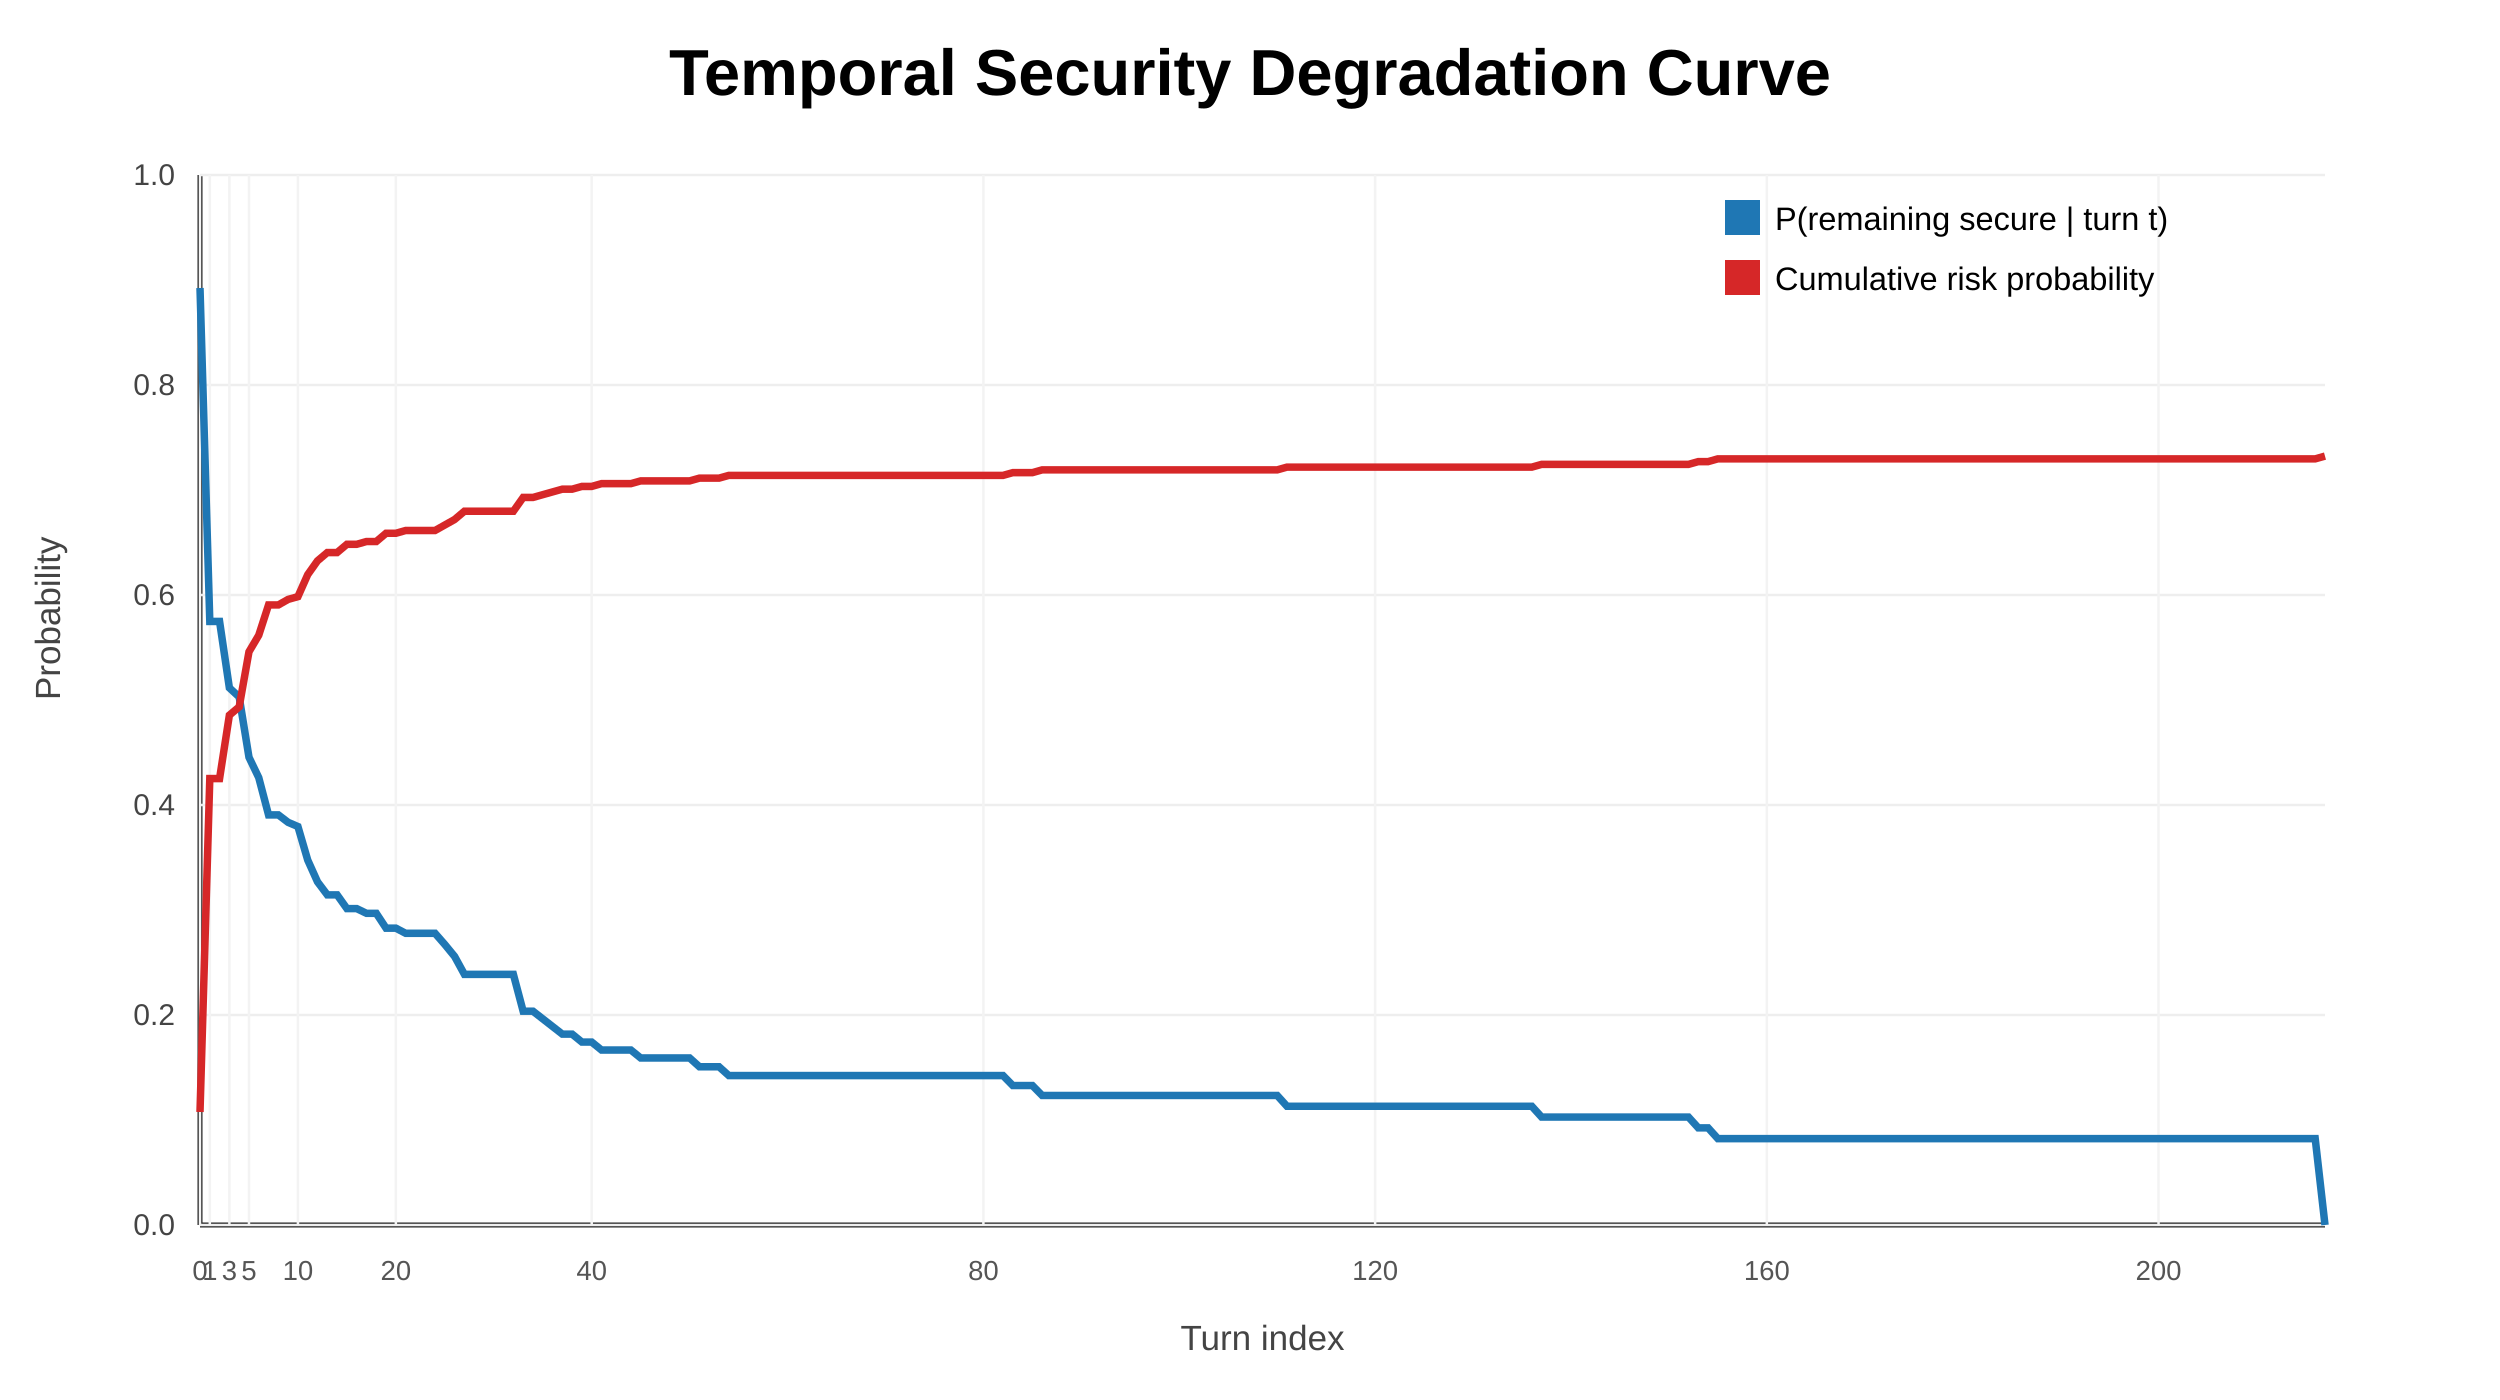
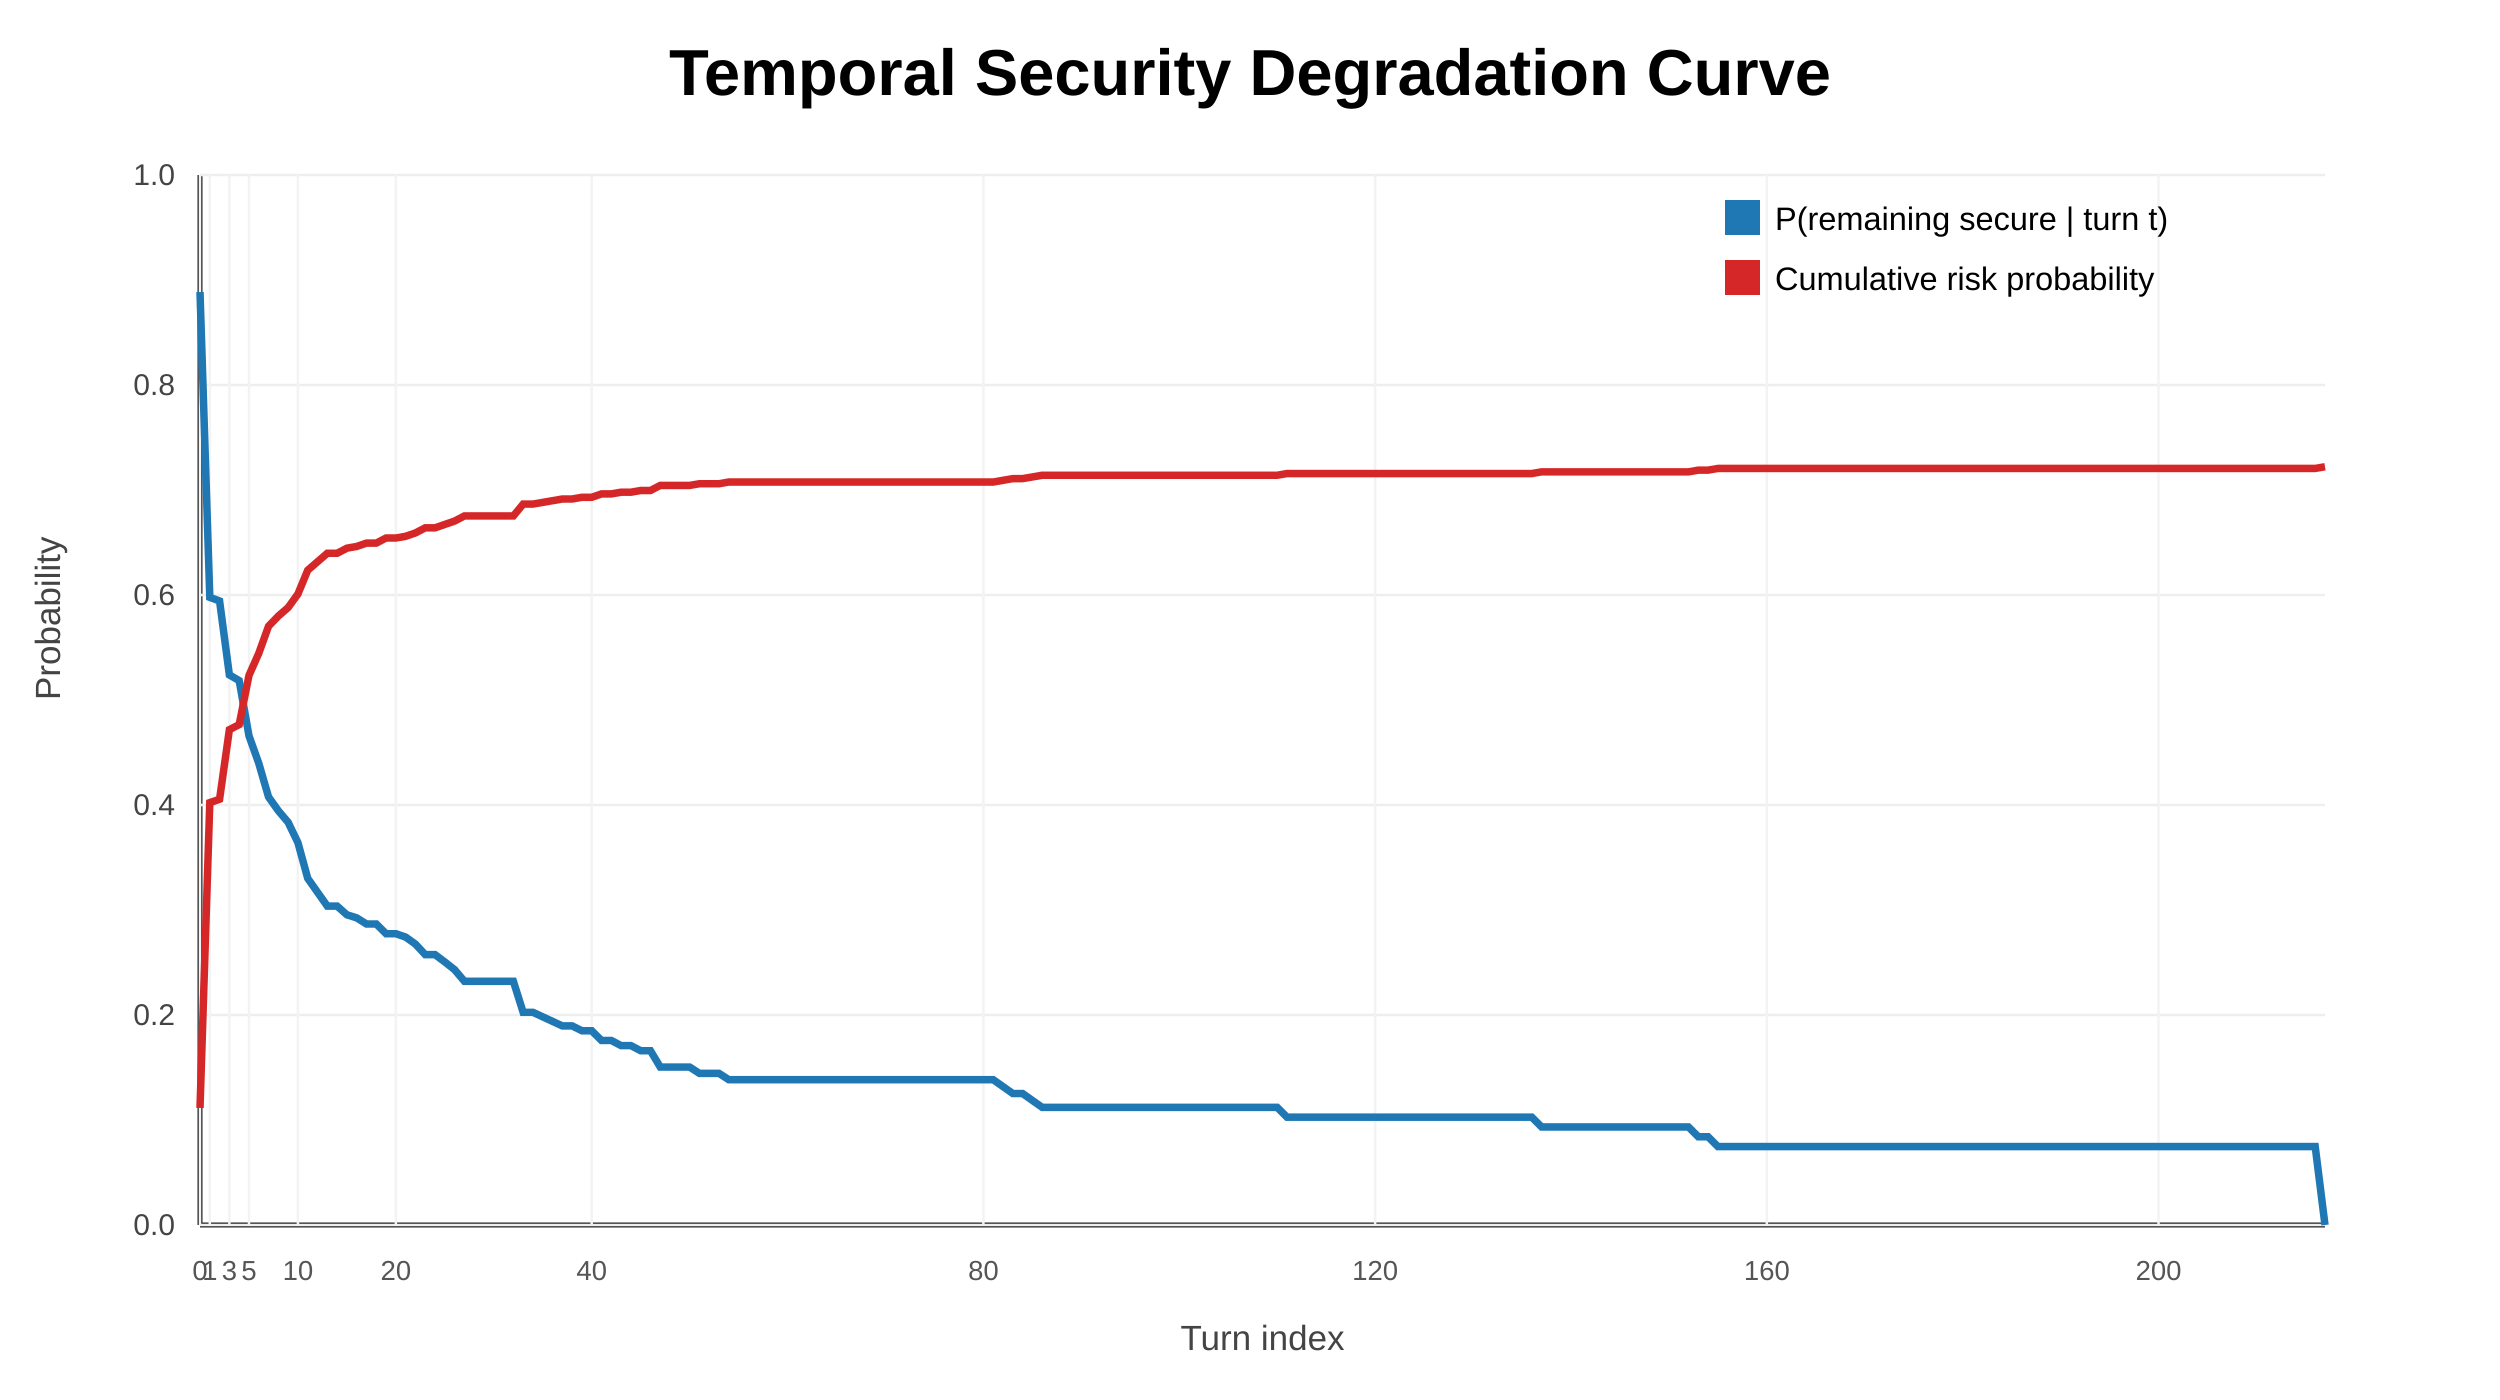
<svg xmlns="http://www.w3.org/2000/svg" width="1000" height="560" viewBox="0 0 1000 560">
  <rect width="100%" height="100%" fill="white" />
  <text x="500" y="38" text-anchor="middle" font-family="Arial" font-size="26" font-weight="700">Temporal Security Degradation Curve</text>
  <line x1="80" y1="490" x2="930" y2="490" stroke="#222" stroke-width="2" />
  <line x1="80" y1="70" x2="80" y2="490" stroke="#222" stroke-width="2" />
  <line x1="80" y1="490.00" x2="930" y2="490.00" stroke="#eee" stroke-width="1" />
  <text x="70" y="494.00" text-anchor="end" font-family="Arial" font-size="12" fill="#444">0.0</text>
  <line x1="80" y1="406.00" x2="930" y2="406.00" stroke="#eee" stroke-width="1" />
  <text x="70" y="410.00" text-anchor="end" font-family="Arial" font-size="12" fill="#444">0.2</text>
  <line x1="80" y1="322.00" x2="930" y2="322.00" stroke="#eee" stroke-width="1" />
  <text x="70" y="326.00" text-anchor="end" font-family="Arial" font-size="12" fill="#444">0.4</text>
  <line x1="80" y1="238.00" x2="930" y2="238.00" stroke="#eee" stroke-width="1" />
  <text x="70" y="242.00" text-anchor="end" font-family="Arial" font-size="12" fill="#444">0.6</text>
  <line x1="80" y1="154.00" x2="930" y2="154.00" stroke="#eee" stroke-width="1" />
  <text x="70" y="158.00" text-anchor="end" font-family="Arial" font-size="12" fill="#444">0.8</text>
  <line x1="80" y1="70.00" x2="930" y2="70.00" stroke="#eee" stroke-width="1" />
  <text x="70" y="74.00" text-anchor="end" font-family="Arial" font-size="12" fill="#444">1.0</text>
  <line x1="80.00" y1="70" x2="80.00" y2="490" stroke="#f3f3f3" stroke-width="1" />
  <text x="80.00" y="512" text-anchor="middle" font-family="Arial" font-size="11" fill="#555">0</text>
  <line x1="83.92" y1="70" x2="83.92" y2="490" stroke="#f3f3f3" stroke-width="1" />
  <text x="83.92" y="512" text-anchor="middle" font-family="Arial" font-size="11" fill="#555">1</text>
  <line x1="91.75" y1="70" x2="91.75" y2="490" stroke="#f3f3f3" stroke-width="1" />
  <text x="91.75" y="512" text-anchor="middle" font-family="Arial" font-size="11" fill="#555">3</text>
  <line x1="99.59" y1="70" x2="99.59" y2="490" stroke="#f3f3f3" stroke-width="1" />
  <text x="99.59" y="512" text-anchor="middle" font-family="Arial" font-size="11" fill="#555">5</text>
  <line x1="119.17" y1="70" x2="119.17" y2="490" stroke="#f3f3f3" stroke-width="1" />
  <text x="119.17" y="512" text-anchor="middle" font-family="Arial" font-size="11" fill="#555">10</text>
  <line x1="158.34" y1="70" x2="158.34" y2="490" stroke="#f3f3f3" stroke-width="1" />
  <text x="158.34" y="512" text-anchor="middle" font-family="Arial" font-size="11" fill="#555">20</text>
  <line x1="236.68" y1="70" x2="236.68" y2="490" stroke="#f3f3f3" stroke-width="1" />
  <text x="236.68" y="512" text-anchor="middle" font-family="Arial" font-size="11" fill="#555">40</text>
  <line x1="393.36" y1="70" x2="393.36" y2="490" stroke="#f3f3f3" stroke-width="1" />
  <text x="393.36" y="512" text-anchor="middle" font-family="Arial" font-size="11" fill="#555">80</text>
  <line x1="550.05" y1="70" x2="550.05" y2="490" stroke="#f3f3f3" stroke-width="1" />
  <text x="550.05" y="512" text-anchor="middle" font-family="Arial" font-size="11" fill="#555">120</text>
  <line x1="706.73" y1="70" x2="706.73" y2="490" stroke="#f3f3f3" stroke-width="1" />
  <text x="706.73" y="512" text-anchor="middle" font-family="Arial" font-size="11" fill="#555">160</text>
  <line x1="863.41" y1="70" x2="863.41" y2="490" stroke="#f3f3f3" stroke-width="1" />
  <text x="863.41" y="512" text-anchor="middle" font-family="Arial" font-size="11" fill="#555">200</text>
-   <path d="M 80.00 115.20 L 83.92 248.58 L 87.83 248.58 L 91.75 275.15 L 95.67 278.77 L 99.59 302.91 L 103.50 311.05 L 107.42 325.96 L 111.34 325.96 L 115.25 328.94 L 119.17 330.62 L 123.09 344.04 L 127.00 352.73 L 130.92 357.94 L 134.84 357.94 L 138.76 363.44 L 142.67 363.44 L 146.59 365.33 L 150.51 365.33 L 154.42 371.27 L 158.34 371.27 L 162.26 373.32 L 166.18 373.32 L 170.09 373.32 L 174.01 373.32 L 177.93 377.80 L 181.84 382.58 L 185.76 389.74 L 189.68 389.74 L 193.59 389.74 L 197.51 389.74 L 201.43 389.74 L 205.35 389.74 L 209.26 404.48 L 213.18 404.48 L 217.10 407.54 L 221.01 410.59 L 224.93 413.65 L 228.85 413.65 L 232.76 416.83 L 236.68 416.83 L 240.60 420.01 L 244.52 420.01 L 248.43 420.01 L 252.35 420.01 L 256.27 423.19 L 260.18 423.19 L 264.10 423.19 L 268.02 423.19 L 271.94 423.19 L 275.85 423.19 L 279.77 426.71 L 283.69 426.71 L 287.60 426.71 L 291.52 430.22 L 295.44 430.22 L 299.35 430.22 L 303.27 430.22 L 307.19 430.22 L 311.11 430.22 L 315.02 430.22 L 318.94 430.22 L 322.86 430.22 L 326.77 430.22 L 330.69 430.22 L 334.61 430.22 L 338.53 430.22 L 342.44 430.22 L 346.36 430.22 L 350.28 430.22 L 354.19 430.22 L 358.11 430.22 L 362.03 430.22 L 365.94 430.22 L 369.86 430.22 L 373.78 430.22 L 377.70 430.22 L 381.61 430.22 L 385.53 430.22 L 389.45 430.22 L 393.36 430.22 L 397.28 430.22 L 401.20 430.22 L 405.12 434.21 L 409.03 434.21 L 412.95 434.21 L 416.87 438.19 L 420.78 438.19 L 424.70 438.19 L 428.62 438.19 L 432.53 438.19 L 436.45 438.19 L 440.37 438.19 L 444.29 438.19 L 448.20 438.19 L 452.12 438.19 L 456.04 438.19 L 459.95 438.19 L 463.87 438.19 L 467.79 438.19 L 471.71 438.19 L 475.62 438.19 L 479.54 438.19 L 483.46 438.19 L 487.37 438.19 L 491.29 438.19 L 495.21 438.19 L 499.12 438.19 L 503.04 438.19 L 506.96 438.19 L 510.88 438.19 L 514.79 442.51 L 518.71 442.51 L 522.63 442.51 L 526.54 442.51 L 530.46 442.51 L 534.38 442.51 L 538.29 442.51 L 542.21 442.51 L 546.13 442.51 L 550.05 442.51 L 553.96 442.51 L 557.88 442.51 L 561.80 442.51 L 565.71 442.51 L 569.63 442.51 L 573.55 442.51 L 577.47 442.51 L 581.38 442.51 L 585.30 442.51 L 589.22 442.51 L 593.13 442.51 L 597.05 442.51 L 600.97 442.51 L 604.88 442.51 L 608.80 442.51 L 612.72 442.51 L 616.64 446.83 L 620.55 446.83 L 624.47 446.83 L 628.39 446.83 L 632.30 446.83 L 636.22 446.83 L 640.14 446.83 L 644.06 446.83 L 647.97 446.83 L 651.89 446.83 L 655.81 446.83 L 659.72 446.83 L 663.64 446.83 L 667.56 446.83 L 671.47 446.83 L 675.39 446.83 L 679.31 451.14 L 683.23 451.14 L 687.14 455.46 L 691.06 455.46 L 694.98 455.46 L 698.89 455.46 L 702.81 455.46 L 706.73 455.46 L 710.65 455.46 L 714.56 455.46 L 718.48 455.46 L 722.40 455.46 L 726.31 455.46 L 730.23 455.46 L 734.15 455.46 L 738.06 455.46 L 741.98 455.46 L 745.90 455.46 L 749.82 455.46 L 753.73 455.46 L 757.65 455.46 L 761.57 455.46 L 765.48 455.46 L 769.40 455.46 L 773.32 455.46 L 777.24 455.46 L 781.15 455.46 L 785.07 455.46 L 788.99 455.46 L 792.90 455.46 L 796.82 455.46 L 800.74 455.46 L 804.65 455.46 L 808.57 455.46 L 812.49 455.46 L 816.41 455.46 L 820.32 455.46 L 824.24 455.46 L 828.16 455.46 L 832.07 455.46 L 835.99 455.46 L 839.91 455.46 L 843.82 455.46 L 847.74 455.46 L 851.66 455.46 L 855.58 455.46 L 859.49 455.46 L 863.41 455.46 L 867.33 455.46 L 871.24 455.46 L 875.16 455.46 L 879.08 455.46 L 883.00 455.46 L 886.91 455.46 L 890.83 455.46 L 894.75 455.46 L 898.66 455.46 L 902.58 455.46 L 906.50 455.46 L 910.41 455.46 L 914.33 455.46 L 918.25 455.46 L 922.17 455.46 L 926.08 455.46 L 930.00 490.00" fill="none" stroke="#1f77b4" stroke-width="3" />
-   <path d="M 80.00 444.80 L 83.92 311.42 L 87.83 311.42 L 91.75 286.06 L 95.67 282.76 L 99.59 260.71 L 103.50 254.09 L 107.42 241.97 L 111.34 241.97 L 115.25 239.76 L 119.17 238.66 L 123.09 229.84 L 127.00 224.33 L 130.92 221.02 L 134.84 221.02 L 138.76 217.72 L 142.67 217.72 L 146.59 216.61 L 150.51 216.61 L 154.42 213.31 L 158.34 213.31 L 162.26 212.20 L 166.18 212.20 L 170.09 212.20 L 174.01 212.20 L 177.93 210.00 L 181.84 207.80 L 185.76 204.49 L 189.68 204.49 L 193.59 204.49 L 197.51 204.49 L 201.43 204.49 L 205.35 204.49 L 209.26 198.98 L 213.18 198.98 L 217.10 197.87 L 221.01 196.77 L 224.93 195.67 L 228.85 195.67 L 232.76 194.57 L 236.68 194.57 L 240.60 193.46 L 244.52 193.46 L 248.43 193.46 L 252.35 193.46 L 256.27 192.36 L 260.18 192.36 L 264.10 192.36 L 268.02 192.36 L 271.94 192.36 L 275.85 192.36 L 279.77 191.26 L 283.69 191.26 L 287.60 191.26 L 291.52 190.16 L 295.44 190.16 L 299.35 190.16 L 303.27 190.16 L 307.19 190.16 L 311.11 190.16 L 315.02 190.16 L 318.94 190.16 L 322.86 190.16 L 326.77 190.16 L 330.69 190.16 L 334.61 190.16 L 338.53 190.16 L 342.44 190.16 L 346.36 190.16 L 350.28 190.16 L 354.19 190.16 L 358.11 190.16 L 362.03 190.16 L 365.94 190.16 L 369.86 190.16 L 373.78 190.16 L 377.70 190.16 L 381.61 190.16 L 385.53 190.16 L 389.45 190.16 L 393.36 190.16 L 397.28 190.16 L 401.20 190.16 L 405.12 189.06 L 409.03 189.06 L 412.95 189.06 L 416.87 187.95 L 420.78 187.95 L 424.70 187.95 L 428.62 187.95 L 432.53 187.95 L 436.45 187.95 L 440.37 187.95 L 444.29 187.95 L 448.20 187.95 L 452.12 187.95 L 456.04 187.95 L 459.95 187.95 L 463.87 187.95 L 467.79 187.95 L 471.71 187.95 L 475.62 187.95 L 479.54 187.95 L 483.46 187.95 L 487.37 187.95 L 491.29 187.95 L 495.21 187.95 L 499.12 187.95 L 503.04 187.95 L 506.96 187.95 L 510.88 187.95 L 514.79 186.85 L 518.71 186.85 L 522.63 186.85 L 526.54 186.85 L 530.46 186.85 L 534.38 186.85 L 538.29 186.85 L 542.21 186.85 L 546.13 186.85 L 550.05 186.85 L 553.96 186.85 L 557.88 186.85 L 561.80 186.85 L 565.71 186.85 L 569.63 186.85 L 573.55 186.85 L 577.47 186.85 L 581.38 186.85 L 585.30 186.85 L 589.22 186.85 L 593.13 186.85 L 597.05 186.85 L 600.97 186.85 L 604.88 186.85 L 608.80 186.85 L 612.72 186.85 L 616.64 185.75 L 620.55 185.75 L 624.47 185.75 L 628.39 185.75 L 632.30 185.75 L 636.22 185.75 L 640.14 185.75 L 644.06 185.75 L 647.97 185.75 L 651.89 185.75 L 655.81 185.75 L 659.72 185.75 L 663.64 185.75 L 667.56 185.75 L 671.47 185.75 L 675.39 185.75 L 679.31 184.65 L 683.23 184.65 L 687.14 183.54 L 691.06 183.54 L 694.98 183.54 L 698.89 183.54 L 702.81 183.54 L 706.73 183.54 L 710.65 183.54 L 714.56 183.54 L 718.48 183.54 L 722.40 183.54 L 726.31 183.54 L 730.23 183.54 L 734.15 183.54 L 738.06 183.54 L 741.98 183.54 L 745.90 183.54 L 749.82 183.54 L 753.73 183.54 L 757.65 183.54 L 761.57 183.54 L 765.48 183.54 L 769.40 183.54 L 773.32 183.54 L 777.24 183.54 L 781.15 183.54 L 785.07 183.54 L 788.99 183.54 L 792.90 183.54 L 796.82 183.54 L 800.74 183.54 L 804.65 183.54 L 808.57 183.54 L 812.49 183.54 L 816.41 183.54 L 820.32 183.54 L 824.24 183.54 L 828.16 183.54 L 832.07 183.54 L 835.99 183.54 L 839.91 183.54 L 843.82 183.54 L 847.74 183.54 L 851.66 183.54 L 855.58 183.54 L 859.49 183.54 L 863.41 183.54 L 867.33 183.54 L 871.24 183.54 L 875.16 183.54 L 879.08 183.54 L 883.00 183.54 L 886.91 183.54 L 890.83 183.54 L 894.75 183.54 L 898.66 183.54 L 902.58 183.54 L 906.50 183.54 L 910.41 183.54 L 914.33 183.54 L 918.25 183.54 L 922.17 183.54 L 926.08 183.54 L 930.00 182.44" fill="none" stroke="#d62728" stroke-width="3" />
+   <path d="M 80.00 116.82 L 83.92 238.95 L 87.83 240.39 L 91.75 269.97 L 95.67 272.25 L 99.59 294.33 L 103.50 305.30 L 107.42 318.79 L 111.34 324.31 L 115.25 328.92 L 119.17 337.07 L 123.09 351.35 L 127.00 356.89 L 130.92 362.44 L 134.84 362.44 L 138.76 365.92 L 142.67 367.15 L 146.59 369.60 L 150.51 369.60 L 154.42 373.49 L 158.34 373.49 L 162.26 374.84 L 166.18 377.65 L 170.09 381.86 L 174.01 381.86 L 177.93 384.79 L 181.84 387.88 L 185.76 392.52 L 189.68 392.52 L 193.59 392.52 L 197.51 392.52 L 201.43 392.52 L 205.35 392.52 L 209.26 404.93 L 213.18 404.93 L 217.10 406.74 L 221.01 408.55 L 224.93 410.36 L 228.85 410.36 L 232.76 412.30 L 236.68 412.30 L 240.60 416.19 L 244.52 416.19 L 248.43 418.24 L 252.35 418.24 L 256.27 420.29 L 260.18 420.29 L 264.10 426.82 L 268.02 426.82 L 271.94 426.82 L 275.85 426.82 L 279.77 429.35 L 283.69 429.35 L 287.60 429.35 L 291.52 431.88 L 295.44 431.88 L 299.35 431.88 L 303.27 431.88 L 307.19 431.88 L 311.11 431.88 L 315.02 431.88 L 318.94 431.88 L 322.86 431.88 L 326.77 431.88 L 330.69 431.88 L 334.61 431.88 L 338.53 431.88 L 342.44 431.88 L 346.36 431.88 L 350.28 431.88 L 354.19 431.88 L 358.11 431.88 L 362.03 431.88 L 365.94 431.88 L 369.86 431.88 L 373.78 431.88 L 377.70 431.88 L 381.61 431.88 L 385.53 431.88 L 389.45 431.88 L 393.36 431.88 L 397.28 431.88 L 401.20 434.64 L 405.12 437.41 L 409.03 437.41 L 412.95 440.18 L 416.87 442.95 L 420.78 442.95 L 424.70 442.95 L 428.62 442.95 L 432.53 442.95 L 436.45 442.95 L 440.37 442.95 L 444.29 442.95 L 448.20 442.95 L 452.12 442.95 L 456.04 442.95 L 459.95 442.95 L 463.87 442.95 L 467.79 442.95 L 471.71 442.95 L 475.62 442.95 L 479.54 442.95 L 483.46 442.95 L 487.37 442.95 L 491.29 442.95 L 495.21 442.95 L 499.12 442.95 L 503.04 442.95 L 506.96 442.95 L 510.88 442.95 L 514.79 446.87 L 518.71 446.87 L 522.63 446.87 L 526.54 446.87 L 530.46 446.87 L 534.38 446.87 L 538.29 446.87 L 542.21 446.87 L 546.13 446.87 L 550.05 446.87 L 553.96 446.87 L 557.88 446.87 L 561.80 446.87 L 565.71 446.87 L 569.63 446.87 L 573.55 446.87 L 577.47 446.87 L 581.38 446.87 L 585.30 446.87 L 589.22 446.87 L 593.13 446.87 L 597.05 446.87 L 600.97 446.87 L 604.88 446.87 L 608.80 446.87 L 612.72 446.87 L 616.64 450.79 L 620.55 450.79 L 624.47 450.79 L 628.39 450.79 L 632.30 450.79 L 636.22 450.79 L 640.14 450.79 L 644.06 450.79 L 647.97 450.79 L 651.89 450.79 L 655.81 450.79 L 659.72 450.79 L 663.64 450.79 L 667.56 450.79 L 671.47 450.79 L 675.39 450.79 L 679.31 454.71 L 683.23 454.71 L 687.14 458.63 L 691.06 458.63 L 694.98 458.63 L 698.89 458.63 L 702.81 458.63 L 706.73 458.63 L 710.65 458.63 L 714.56 458.63 L 718.48 458.63 L 722.40 458.63 L 726.31 458.63 L 730.23 458.63 L 734.15 458.63 L 738.06 458.63 L 741.98 458.63 L 745.90 458.63 L 749.82 458.63 L 753.73 458.63 L 757.65 458.63 L 761.57 458.63 L 765.48 458.63 L 769.40 458.63 L 773.32 458.63 L 777.24 458.63 L 781.15 458.63 L 785.07 458.63 L 788.99 458.63 L 792.90 458.63 L 796.82 458.63 L 800.74 458.63 L 804.65 458.63 L 808.57 458.63 L 812.49 458.63 L 816.41 458.63 L 820.32 458.63 L 824.24 458.63 L 828.16 458.63 L 832.07 458.63 L 835.99 458.63 L 839.91 458.63 L 843.82 458.63 L 847.74 458.63 L 851.66 458.63 L 855.58 458.63 L 859.49 458.63 L 863.41 458.63 L 867.33 458.63 L 871.24 458.63 L 875.16 458.63 L 879.08 458.63 L 883.00 458.63 L 886.91 458.63 L 890.83 458.63 L 894.75 458.63 L 898.66 458.63 L 902.58 458.63 L 906.50 458.63 L 910.41 458.63 L 914.33 458.63 L 918.25 458.63 L 922.17 458.63 L 926.08 458.63 L 930.00 490.00" fill="none" stroke="#1f77b4" stroke-width="3" />
+   <path d="M 80.00 443.18 L 83.92 321.05 L 87.83 319.69 L 91.75 291.87 L 95.67 289.84 L 99.59 270.16 L 103.50 261.34 L 107.42 250.48 L 111.34 246.41 L 115.25 243.02 L 119.17 237.59 L 123.09 228.09 L 127.00 224.70 L 130.92 221.31 L 134.84 221.31 L 138.76 219.27 L 142.67 218.59 L 146.59 217.24 L 150.51 217.24 L 154.42 215.20 L 158.34 215.20 L 162.26 214.52 L 166.18 213.17 L 170.09 211.13 L 174.01 211.13 L 177.93 209.77 L 181.84 208.42 L 185.76 206.38 L 189.68 206.38 L 193.59 206.38 L 197.51 206.38 L 201.43 206.38 L 205.35 206.38 L 209.26 201.63 L 213.18 201.63 L 217.10 200.95 L 221.01 200.27 L 224.93 199.60 L 228.85 199.60 L 232.76 198.92 L 236.68 198.92 L 240.60 197.56 L 244.52 197.56 L 248.43 196.88 L 252.35 196.88 L 256.27 196.20 L 260.18 196.20 L 264.10 194.17 L 268.02 194.17 L 271.94 194.17 L 275.85 194.17 L 279.77 193.49 L 283.69 193.49 L 287.60 193.49 L 291.52 192.81 L 295.44 192.81 L 299.35 192.81 L 303.27 192.81 L 307.19 192.81 L 311.11 192.81 L 315.02 192.81 L 318.94 192.81 L 322.86 192.81 L 326.77 192.81 L 330.69 192.81 L 334.61 192.81 L 338.53 192.81 L 342.44 192.81 L 346.36 192.81 L 350.28 192.81 L 354.19 192.81 L 358.11 192.81 L 362.03 192.81 L 365.94 192.81 L 369.86 192.81 L 373.78 192.81 L 377.70 192.81 L 381.61 192.81 L 385.53 192.81 L 389.45 192.81 L 393.36 192.81 L 397.28 192.81 L 401.20 192.13 L 405.12 191.45 L 409.03 191.45 L 412.95 190.78 L 416.87 190.10 L 420.78 190.10 L 424.70 190.10 L 428.62 190.10 L 432.53 190.10 L 436.45 190.10 L 440.37 190.10 L 444.29 190.10 L 448.20 190.10 L 452.12 190.10 L 456.04 190.10 L 459.95 190.10 L 463.87 190.10 L 467.79 190.10 L 471.71 190.10 L 475.62 190.10 L 479.54 190.10 L 483.46 190.10 L 487.37 190.10 L 491.29 190.10 L 495.21 190.10 L 499.12 190.10 L 503.04 190.10 L 506.96 190.10 L 510.88 190.10 L 514.79 189.42 L 518.71 189.42 L 522.63 189.42 L 526.54 189.42 L 530.46 189.42 L 534.38 189.42 L 538.29 189.42 L 542.21 189.42 L 546.13 189.42 L 550.05 189.42 L 553.96 189.42 L 557.88 189.42 L 561.80 189.42 L 565.71 189.42 L 569.63 189.42 L 573.55 189.42 L 577.47 189.42 L 581.38 189.42 L 585.30 189.42 L 589.22 189.42 L 593.13 189.42 L 597.05 189.42 L 600.97 189.42 L 604.88 189.42 L 608.80 189.42 L 612.72 189.42 L 616.64 188.74 L 620.55 188.74 L 624.47 188.74 L 628.39 188.74 L 632.30 188.74 L 636.22 188.74 L 640.14 188.74 L 644.06 188.74 L 647.97 188.74 L 651.89 188.74 L 655.81 188.74 L 659.72 188.74 L 663.64 188.74 L 667.56 188.74 L 671.47 188.74 L 675.39 188.74 L 679.31 188.06 L 683.23 188.06 L 687.14 187.38 L 691.06 187.38 L 694.98 187.38 L 698.89 187.38 L 702.81 187.38 L 706.73 187.38 L 710.65 187.38 L 714.56 187.38 L 718.48 187.38 L 722.40 187.38 L 726.31 187.38 L 730.23 187.38 L 734.15 187.38 L 738.06 187.38 L 741.98 187.38 L 745.90 187.38 L 749.82 187.38 L 753.73 187.38 L 757.65 187.38 L 761.57 187.38 L 765.48 187.38 L 769.40 187.38 L 773.32 187.38 L 777.24 187.38 L 781.15 187.38 L 785.07 187.38 L 788.99 187.38 L 792.90 187.38 L 796.82 187.38 L 800.74 187.38 L 804.65 187.38 L 808.57 187.38 L 812.49 187.38 L 816.41 187.38 L 820.32 187.38 L 824.24 187.38 L 828.16 187.38 L 832.07 187.38 L 835.99 187.38 L 839.91 187.38 L 843.82 187.38 L 847.74 187.38 L 851.66 187.38 L 855.58 187.38 L 859.49 187.38 L 863.41 187.38 L 867.33 187.38 L 871.24 187.38 L 875.16 187.38 L 879.08 187.38 L 883.00 187.38 L 886.91 187.38 L 890.83 187.38 L 894.75 187.38 L 898.66 187.38 L 902.58 187.38 L 906.50 187.38 L 910.41 187.38 L 914.33 187.38 L 918.25 187.38 L 922.17 187.38 L 926.08 187.38 L 930.00 186.70" fill="none" stroke="#d62728" stroke-width="3" />
  <rect x="690" y="80" width="14" height="14" fill="#1f77b4" />
  <text x="710" y="92" font-family="Arial" font-size="13">P(remaining secure | turn t)</text>
  <rect x="690" y="104" width="14" height="14" fill="#d62728" />
  <text x="710" y="116" font-family="Arial" font-size="13">Cumulative risk probability</text>
  <text x="505.00" y="540" text-anchor="middle" font-family="Arial" font-size="14" fill="#444">Turn index</text>
  <text x="24" y="280.00" transform="rotate(-90 24,280.00)" font-family="Arial" font-size="14" fill="#444">Probability</text>
</svg>
